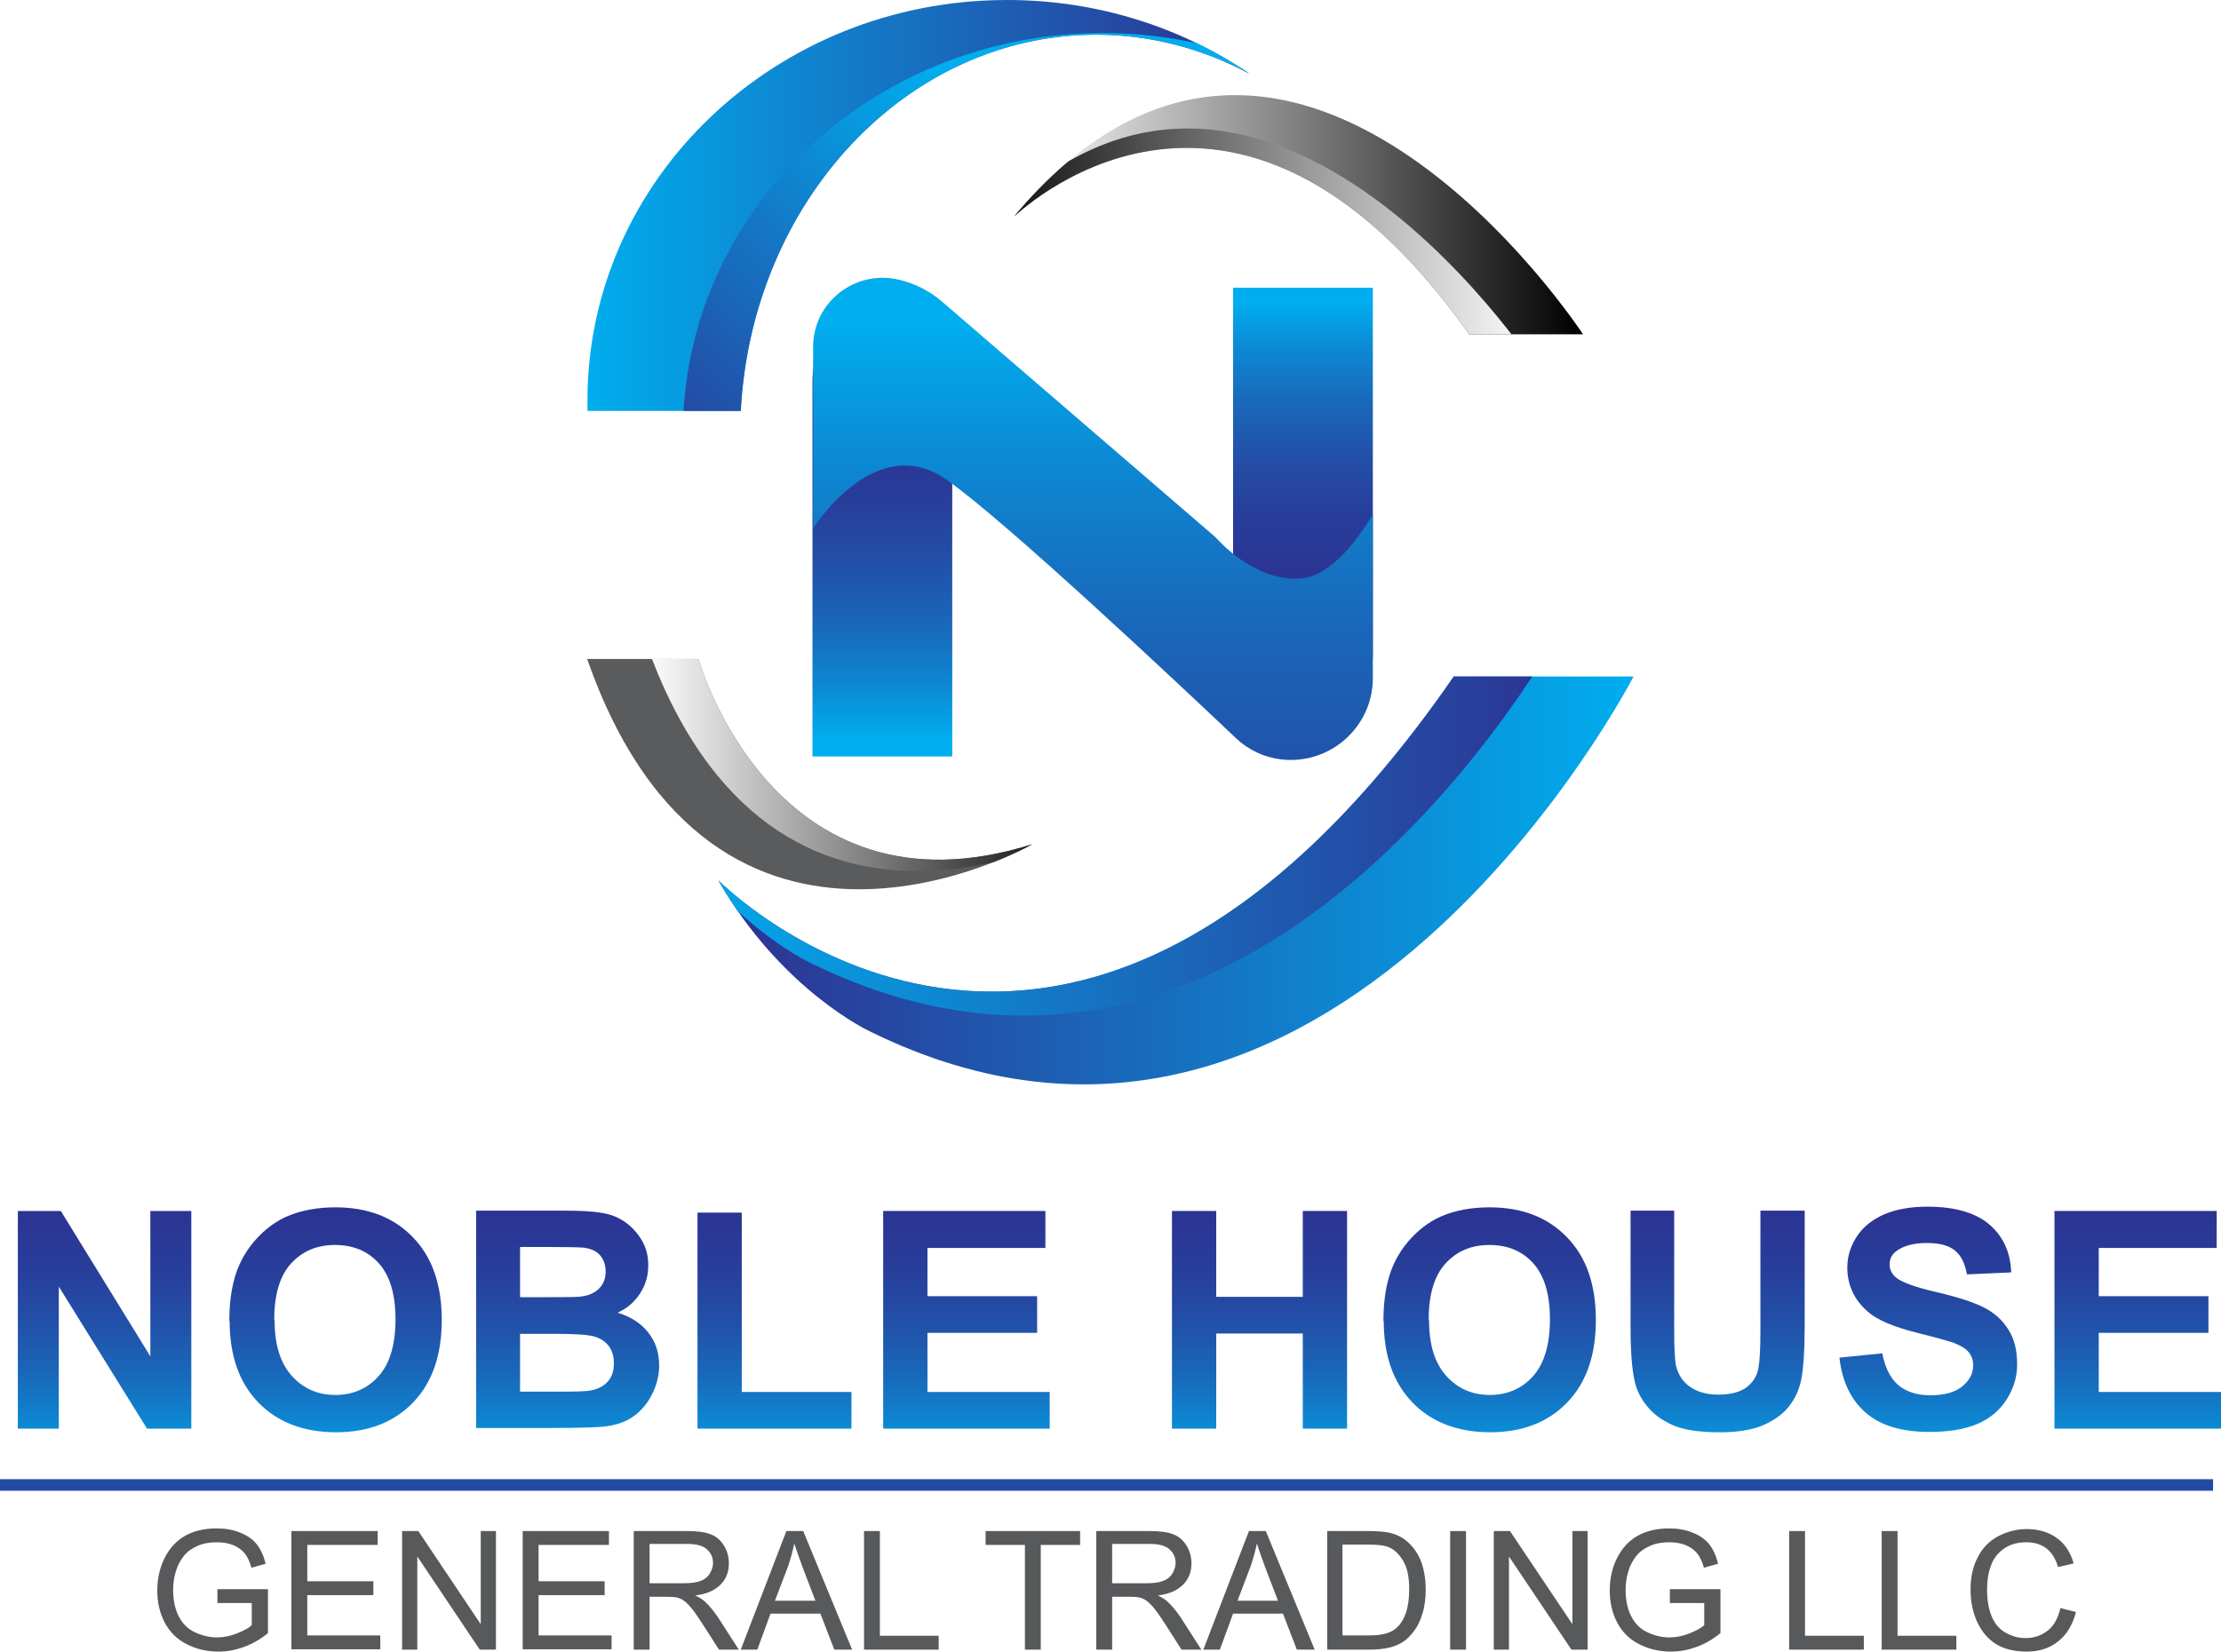
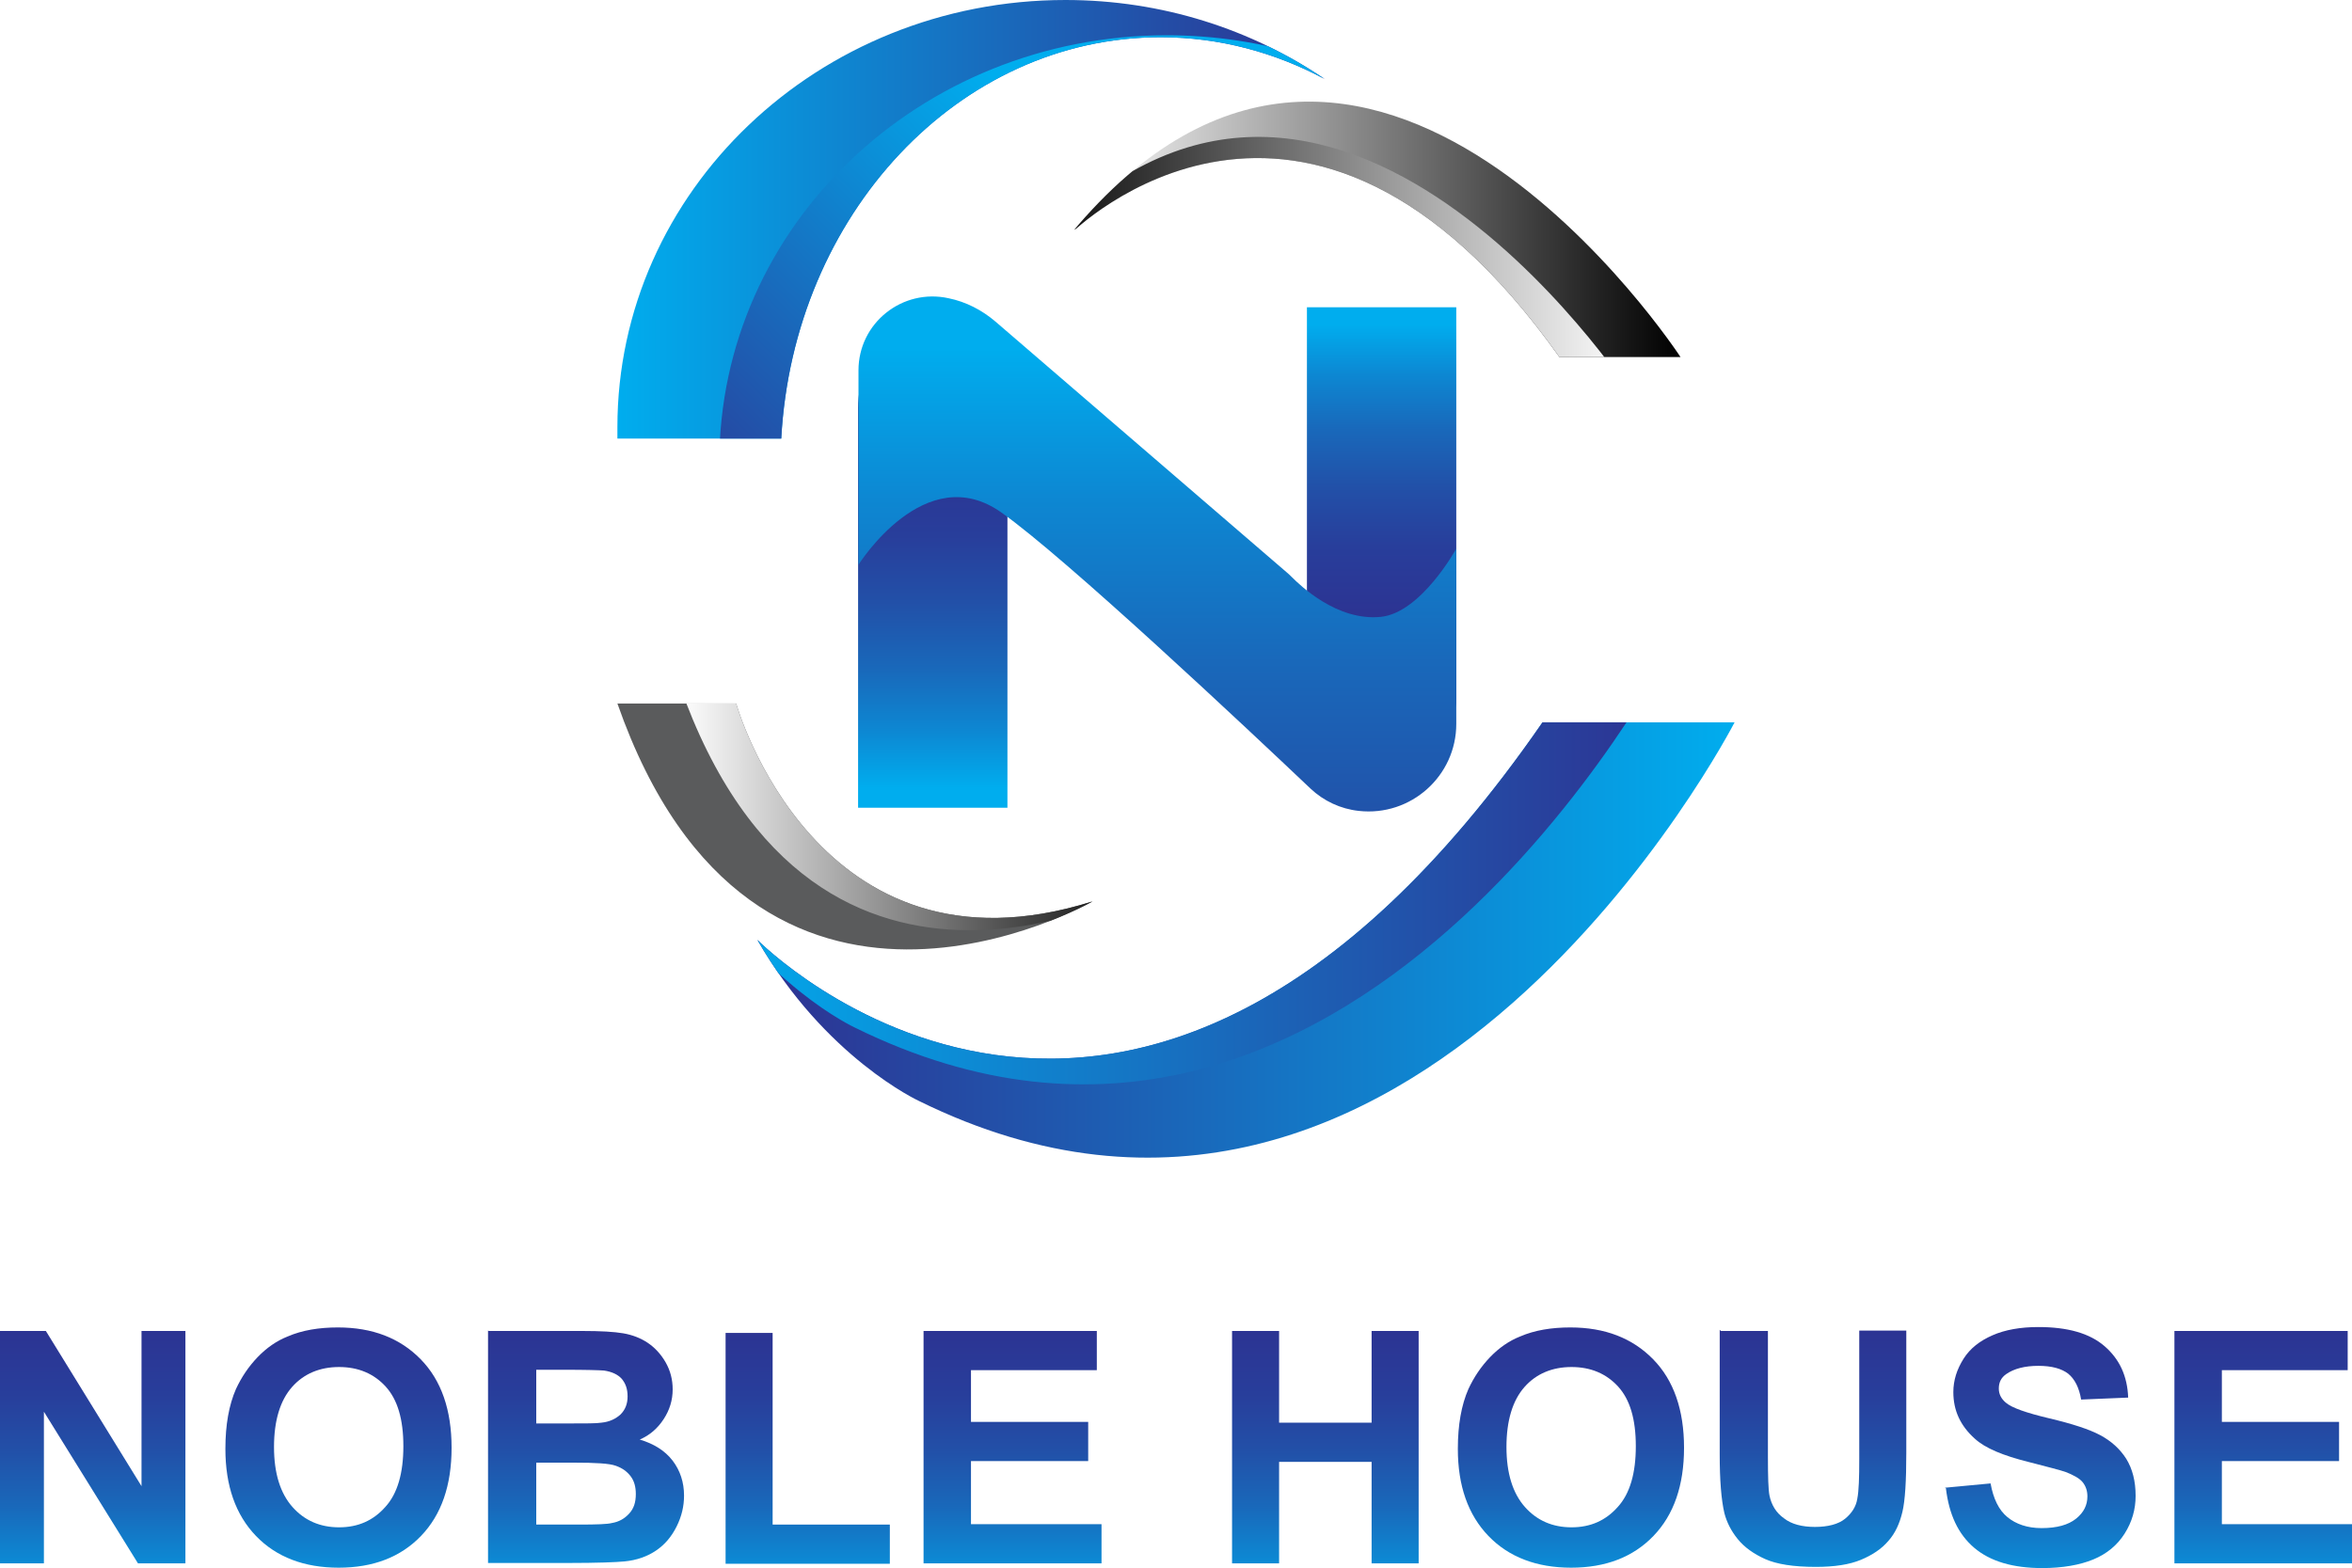
- <svg xmlns="http://www.w3.org/2000/svg" xmlns:xlink="http://www.w3.org/1999/xlink" id="a" viewBox="0 0 67.22 50">
+ <svg xmlns="http://www.w3.org/2000/svg" xmlns:xlink="http://www.w3.org/1999/xlink" id="a" viewBox="0 0 60 40">
  <defs>
-     <style>.aa{clip-path:url(#i);}.ab{clip-path:url(#k);}.ac{fill:url(#w);}.ad{fill:url(#t);}.ae{clip-path:url(#f);}.af{fill:url(#d);}.ag{fill:url(#l);}.ah{fill:url(#h);}.ai{fill:url(#o);}.aj{fill:url(#j);}.ak{fill:none;}.al{fill:url(#g);}.am{fill:url(#z);}.an{fill:url(#q);}.ao{fill:url(#m);}.ap{fill:url(#e);}.aq{fill:url(#v);}.ar{fill:url(#x);}.as{fill:url(#p);}.at{fill:url(#y);}.au{fill:#58595b;}.av{fill:url(#b);}.aw{fill:url(#r);}.ax{fill:#5a5b5c;}.ay{fill:url(#n);}.az{fill:url(#u);}.ba{clip-path:url(#c);}.bb{fill:url(#s);}</style>
-     <linearGradient id="b" x1="2306.21" y1="6.22" x2="2326.26" y2="6.22" gradientTransform="translate(2344.03) rotate(-180) scale(1 -1)" gradientUnits="userSpaceOnUse">
-       <stop offset="0" stop-color="#2e3191" />
-       <stop offset="1" stop-color="#00adee" />
-     </linearGradient>
-     <clipPath id="c">
-       <path class="av" d="M22.41,12.44h-4.63c0-.11,0-.21,0-.32,0-6.69,5.68-12.12,12.7-12.12,2.74,0,5.28.83,7.35,2.24-1.41-.76-2.99-1.19-4.65-1.19-5.73,0-10.42,5.03-10.76,11.38Z" />
-     </clipPath>
-     <linearGradient id="d" x1="2323.86" y1="16.67" x2="2312.65" y2="5.09" xlink:href="#b" />
-     <linearGradient id="e" x1="2296.13" y1="6.5" x2="2313.4" y2="6.5" gradientTransform="translate(2344.03) rotate(-180) scale(1 -1)" gradientUnits="userSpaceOnUse">
-       <stop offset="0" stop-color="#000" />
-       <stop offset="1" stop-color="#fff" />
-     </linearGradient>
-     <clipPath id="f">
-       <path class="ap" d="M47.91,10.12s-8.88-13.61-17.27-3.51c0,0,6.62-6.64,13.83,3.51h3.44Z" />
-     </clipPath>
-     <linearGradient id="g" x1="2297.55" y1="7.51" x2="2314.82" y2="7.51" gradientTransform="translate(2344.03) rotate(-180) scale(1 -1)" gradientUnits="userSpaceOnUse">
-       <stop offset="0" stop-color="#fff" />
-       <stop offset="1" stop-color="#000" />
-     </linearGradient>
-     <linearGradient id="h" x1="21.74" y1="26.66" x2="49.44" y2="26.66" gradientTransform="matrix(1,0,0,1,0,0)" xlink:href="#b" />
-     <clipPath id="i">
-       <path class="ak" d="M44,20.48h5.44s-9.09,17.66-23.12,10.74c0,0-2.66-1.23-4.58-4.57,0,0,10.57,10.76,22.26-6.17Z" />
-     </clipPath>
-     <linearGradient id="j" x1="19.93" y1="24.58" x2="47.63" y2="24.58" gradientUnits="userSpaceOnUse">
-       <stop offset="0" stop-color="#00adee" />
-       <stop offset="1" stop-color="#2e3191" />
-     </linearGradient>
-     <clipPath id="k">
-       <path class="ax" d="M17.77,19.95h3.37s2.26,8.07,10.1,5.61c0,0-9.58,5.5-13.47-5.61Z" />
-     </clipPath>
-     <linearGradient id="l" x1="19.53" y1="22.89" x2="33" y2="22.89" gradientTransform="matrix(1,0,0,1,0,0)" xlink:href="#g" />
-     <linearGradient id="m" x1="26.72" y1="22.35" x2="26.72" y2="10.62" gradientUnits="userSpaceOnUse">
+     <style>.z{fill:url(#k);}.aa{fill:url(#w);}.ab{fill:url(#t);}.ac{clip-path:url(#m);}.ad{fill:url(#c);}.ae{fill:url(#d);}.af{fill:url(#l);}.ag{fill:url(#h);}.ah{fill:url(#o);}.ai{fill:url(#j);}.aj{fill:none;}.ak{fill:url(#g);}.al{fill:url(#q);}.am{clip-path:url(#p);}.an{fill:url(#e);}.ao{fill:url(#i);}.ap{fill:url(#f);}.aq{fill:url(#v);}.ar{clip-path:url(#s);}.as{fill:url(#x);}.at{fill:url(#y);}.au{fill:url(#b);}.av{fill:url(#r);}.aw{fill:#5a5b5c;}.ax{fill:url(#n);}.ay{clip-path:url(#u);}</style>
+     <linearGradient id="b" x1="2.36" y1="41" x2="2.36" y2="32.12" gradientUnits="userSpaceOnUse">
      <stop offset="0" stop-color="#00adee" />
      <stop offset=".14" stop-color="#0d87d2" />
      <stop offset=".29" stop-color="#1968ba" />
      <stop offset=".45" stop-color="#2250a8" />
      <stop offset=".61" stop-color="#283e9b" />
      <stop offset=".79" stop-color="#2c3493" />
      <stop offset="1" stop-color="#2e3191" />
    </linearGradient>
-     <linearGradient id="n" x1="2454.72" y1="-58.77" x2="2454.72" y2="-69.08" gradientTransform="translate(-2415.28 79.48)" xlink:href="#m" />
-     <linearGradient id="o" x1="33.08" y1="9.88" x2="33.08" y2="40.57" xlink:href="#m" />
-     <linearGradient id="p" x1="3.17" y1="44.48" x2="3.17" y2="34.6" xlink:href="#m" />
-     <linearGradient id="q" x1="10.15" y1="44.48" x2="10.15" y2="34.6" xlink:href="#m" />
-     <linearGradient id="r" x1="17.18" y1="44.48" x2="17.18" y2="34.6" xlink:href="#m" />
-     <linearGradient id="s" x1="23.44" y1="44.48" x2="23.44" y2="34.6" xlink:href="#m" />
-     <linearGradient id="t" x1="29.24" y1="44.48" x2="29.24" y2="34.6" xlink:href="#m" />
-     <linearGradient id="u" x1="38.11" y1="44.48" x2="38.11" y2="34.6" xlink:href="#m" />
-     <linearGradient id="v" x1="45.08" y1="44.48" x2="45.08" y2="34.6" xlink:href="#m" />
-     <linearGradient id="w" x1="51.97" y1="44.48" x2="51.97" y2="34.6" xlink:href="#m" />
-     <linearGradient id="x" x1="58.37" y1="44.48" x2="58.37" y2="34.6" xlink:href="#m" />
-     <linearGradient id="y" x1="64.7" y1="44.48" x2="64.7" y2="34.6" xlink:href="#m" />
-     <linearGradient id="z" x1="33.49" y1="37.87" x2="33.49" y2="51.88" xlink:href="#m" />
+     <linearGradient id="c" x1="8.64" y1="41" x2="8.64" y2="32.12" xlink:href="#b" />
+     <linearGradient id="d" x1="14.97" y1="41" x2="14.97" y2="32.12" xlink:href="#b" />
+     <linearGradient id="e" x1="20.61" y1="41" x2="20.61" y2="32.12" xlink:href="#b" />
+     <linearGradient id="f" x1="25.83" y1="41" x2="25.83" y2="32.12" xlink:href="#b" />
+     <linearGradient id="g" x1="33.81" y1="41" x2="33.81" y2="32.12" xlink:href="#b" />
+     <linearGradient id="h" x1="40.08" y1="41" x2="40.08" y2="32.12" xlink:href="#b" />
+     <linearGradient id="i" x1="46.28" y1="41" x2="46.28" y2="32.12" xlink:href="#b" />
+     <linearGradient id="j" x1="52.04" y1="41" x2="52.04" y2="32.12" xlink:href="#b" />
+     <linearGradient id="k" x1="57.73" y1="41" x2="57.73" y2="32.12" xlink:href="#b" />
+     <linearGradient id="l" x1="2303.03" y1="5.6" x2="2321.07" y2="5.6" gradientTransform="translate(2336.82) rotate(-180) scale(1 -1)" gradientUnits="userSpaceOnUse">
+       <stop offset="0" stop-color="#2e3191" />
+       <stop offset="1" stop-color="#00adee" />
+     </linearGradient>
+     <clipPath id="m">
+       <path class="af" d="M19.92,11.19h-4.17c0-.1,0-.19,0-.29C15.75,4.88,20.87,0,27.18,0c2.47,0,4.75.75,6.62,2.02-1.27-.68-2.69-1.07-4.19-1.07-5.16,0-9.37,4.53-9.68,10.24Z" />
+     </clipPath>
+     <linearGradient id="n" x1="2318.91" y1="15" x2="2308.82" y2="4.58" xlink:href="#l" />
+     <linearGradient id="o" x1="2293.95" y1="5.85" x2="2309.49" y2="5.85" gradientTransform="translate(2336.82) rotate(-180) scale(1 -1)" gradientUnits="userSpaceOnUse">
+       <stop offset="0" stop-color="#000" />
+       <stop offset="1" stop-color="#fff" />
+     </linearGradient>
+     <clipPath id="p">
+       <path class="ah" d="M42.87,9.11s-7.99-12.25-15.54-3.16c0,0,5.96-5.97,12.45,3.16h3.09Z" />
+     </clipPath>
+     <linearGradient id="q" x1="2295.24" y1="6.76" x2="2310.77" y2="6.76" gradientTransform="translate(2336.82) rotate(-180) scale(1 -1)" gradientUnits="userSpaceOnUse">
+       <stop offset="0" stop-color="#fff" />
+       <stop offset="1" stop-color="#000" />
+     </linearGradient>
+     <linearGradient id="r" x1="19.32" y1="23.99" x2="44.25" y2="23.99" gradientTransform="matrix(1,0,0,1,0,0)" xlink:href="#l" />
+     <clipPath id="s">
+       <path class="aj" d="M39.35,18.43h4.9s-8.18,15.89-20.81,9.66c0,0-2.39-1.1-4.12-4.11,0,0,9.51,9.68,20.03-5.55Z" />
+     </clipPath>
+     <linearGradient id="t" x1="17.69" y1="22.12" x2="42.62" y2="22.12" gradientUnits="userSpaceOnUse">
+       <stop offset="0" stop-color="#00adee" />
+       <stop offset="1" stop-color="#2e3191" />
+     </linearGradient>
+     <clipPath id="u">
+       <path class="aw" d="M15.75,17.95h3.03s2.04,7.27,9.09,5.05c0,0-8.62,4.95-12.12-5.05Z" />
+     </clipPath>
+     <linearGradient id="v" x1="17.33" y1="20.6" x2="29.46" y2="20.6" gradientTransform="matrix(1,0,0,1,0,0)" xlink:href="#q" />
+     <linearGradient id="w" x1="23.8" y1="20.11" x2="23.8" y2="9.56" xlink:href="#b" />
+     <linearGradient id="x" x1="2451.69" y1="-67.85" x2="2451.69" y2="-77.13" gradientTransform="translate(-2416.45 86.48)" xlink:href="#b" />
+     <linearGradient id="y" x1="29.52" y1="8.89" x2="29.52" y2="36.51" xlink:href="#b" />
  </defs>
-   <path class="av" d="M22.41,12.44h-4.63c0-.11,0-.21,0-.32,0-6.69,5.68-12.12,12.7-12.12,2.74,0,5.28.83,7.35,2.24-1.41-.76-2.99-1.19-4.65-1.19-5.73,0-10.42,5.03-10.76,11.38Z" />
-   <g class="ba">
-     <path class="af" d="M25.3,13.44h-4.63c0-.11,0-.21,0-.32,0-6.69,5.68-12.12,12.7-12.12,2.74,0,5.28.83,7.35,2.24-1.41-.76-2.99-1.19-4.65-1.19-5.73,0-10.42,5.03-10.76,11.38Z" />
+   <path class="au" d="M0,39.89v-5.93h1.17l2.44,3.96v-3.96h1.12v5.93h-1.21l-2.4-3.87v3.87H0Z" />
+   <path class="ad" d="M5.75,36.96c0-.6.09-1.11.27-1.52.14-.3.32-.57.55-.81s.49-.42.77-.53c.37-.16.8-.23,1.28-.23.88,0,1.58.27,2.11.81.53.54.79,1.3.79,2.26s-.26,1.71-.78,2.25c-.52.54-1.22.81-2.1.81s-1.59-.27-2.11-.81c-.52-.54-.78-1.28-.78-2.22ZM6.99,36.92c0,.67.16,1.18.47,1.53.31.35.71.52,1.19.52s.87-.17,1.18-.52c.31-.34.46-.86.46-1.55s-.15-1.19-.45-1.52c-.3-.33-.7-.5-1.19-.5s-.9.17-1.2.51-.46.85-.46,1.53Z" />
+   <path class="ae" d="M12.47,33.96h2.38c.47,0,.82.02,1.05.06.23.04.44.12.62.24.18.12.34.29.46.5s.18.44.18.69c0,.28-.08.53-.23.76-.15.23-.35.41-.61.52.36.11.64.28.84.54.19.25.29.55.29.89,0,.27-.06.53-.19.79-.13.26-.3.46-.52.61-.22.15-.49.25-.81.28-.2.02-.68.04-1.45.04h-2.03v-5.93ZM13.68,34.95v1.37h.79c.47,0,.76,0,.87-.02.21-.02.37-.1.49-.21.12-.12.18-.27.18-.46s-.05-.33-.15-.45c-.1-.11-.25-.18-.45-.21-.12-.01-.46-.02-1.03-.02h-.69ZM13.68,37.31v1.59h1.11c.43,0,.71-.01.82-.04.18-.03.32-.11.44-.24s.17-.29.17-.5c0-.18-.04-.33-.13-.45-.09-.12-.21-.21-.38-.27-.16-.06-.52-.08-1.07-.08h-.97Z" />
+   <path class="an" d="M18.51,39.89v-5.88h1.2v4.89h2.99v1h-4.19Z" />
+   <path class="ap" d="M23.56,39.89v-5.93h4.42v1h-3.21v1.32h2.99v1h-2.99v1.61h3.33v1h-4.53Z" />
+   <path class="ak" d="M31.43,39.89v-5.93h1.2v2.34h2.36v-2.34h1.2v5.93h-1.2v-2.59h-2.36v2.59h-1.2Z" />
+   <path class="ag" d="M37.19,36.96c0-.6.09-1.11.27-1.52.14-.3.32-.57.55-.81s.49-.42.77-.53c.37-.16.8-.23,1.28-.23.88,0,1.58.27,2.11.81.53.54.79,1.3.79,2.26s-.26,1.71-.78,2.25c-.52.54-1.22.81-2.1.81s-1.59-.27-2.11-.81c-.52-.54-.78-1.28-.78-2.22ZM38.43,36.92c0,.67.16,1.18.47,1.53.31.35.71.52,1.19.52s.87-.17,1.18-.52c.31-.34.46-.86.46-1.55s-.15-1.19-.45-1.52c-.3-.33-.7-.5-1.19-.5s-.9.17-1.2.51-.46.85-.46,1.53Z" />
+   <path class="ao" d="M43.9,33.96h1.2v3.21c0,.51.01.84.04.99.05.24.17.44.37.58.19.15.46.22.79.22s.6-.07.77-.21c.17-.14.28-.31.31-.51.04-.2.05-.54.05-1.01v-3.28h1.2v3.12c0,.71-.03,1.22-.1,1.51s-.18.54-.36.74c-.17.2-.41.36-.7.48-.29.12-.67.18-1.15.18-.57,0-1-.07-1.29-.2-.29-.13-.53-.3-.7-.51-.17-.21-.28-.43-.34-.66-.08-.34-.12-.84-.12-1.51v-3.17Z" />
+   <path class="ai" d="M49.61,37.96l1.17-.11c.07.39.21.68.43.86.22.18.51.28.87.28.39,0,.68-.08.88-.24.2-.16.29-.35.29-.57,0-.14-.04-.26-.12-.36-.08-.1-.23-.18-.43-.26-.14-.05-.46-.13-.96-.26-.64-.16-1.1-.35-1.36-.59-.37-.33-.55-.72-.55-1.19,0-.3.09-.58.26-.85s.42-.46.74-.6c.32-.14.71-.21,1.17-.21.75,0,1.31.16,1.69.49.38.33.58.76.6,1.31l-1.2.05c-.05-.3-.16-.52-.33-.66-.17-.13-.42-.2-.76-.2s-.62.07-.82.21c-.13.09-.19.21-.19.37,0,.14.06.26.18.36.15.13.52.26,1.11.4.59.14,1.02.28,1.3.43.28.15.5.35.66.6.16.26.24.57.24.95,0,.34-.09.66-.28.96-.19.3-.46.52-.8.66s-.78.22-1.3.22c-.75,0-1.33-.17-1.74-.52s-.64-.85-.72-1.52Z" />
+   <path class="z" d="M55.47,39.89v-5.93h4.42v1h-3.21v1.32h2.99v1h-2.99v1.61h3.33v1h-4.53Z" />
+   <path class="af" d="M19.92,11.19h-4.17c0-.1,0-.19,0-.29C15.75,4.88,20.87,0,27.18,0c2.47,0,4.75.75,6.62,2.02-1.27-.68-2.69-1.07-4.19-1.07-5.16,0-9.37,4.53-9.68,10.24Z" />
+   <g class="ac">
+     <path class="ax" d="M22.52,12.09h-4.17c0-.1,0-.19,0-.29,0-6.02,5.11-10.9,11.42-10.9,2.47,0,4.75.75,6.62,2.02-1.27-.68-2.69-1.07-4.19-1.07-5.16,0-9.37,4.53-9.68,10.24Z" />
  </g>
-   <path class="ap" d="M47.91,10.12s-8.88-13.61-17.27-3.51c0,0,6.62-6.64,13.83,3.51h3.44Z" />
-   <g class="ae">
-     <path class="al" d="M46.48,11.13s-8.88-13.61-17.27-3.51c0,0,6.62-6.64,13.83,3.51h3.44Z" />
+   <path class="ah" d="M42.87,9.11s-7.99-12.25-15.54-3.16c0,0,5.96-5.97,12.45,3.16h3.09Z" />
+   <g class="am">
+     <path class="al" d="M41.58,10.01s-7.99-12.25-15.54-3.16c0,0,5.96-5.97,12.45,3.16h3.09Z" />
  </g>
-   <path class="ah" d="M44,20.48h5.44s-9.09,17.66-23.12,10.74c0,0-2.66-1.23-4.58-4.57,0,0,10.57,10.76,22.26-6.17Z" />
-   <g class="aa">
-     <path class="aj" d="M42.19,18.4h5.44s-9.09,17.66-23.12,10.74c0,0-2.66-1.23-4.58-4.57,0,0,10.57,10.76,22.26-6.17Z" />
+   <path class="av" d="M39.35,18.43h4.9s-8.18,15.89-20.81,9.66c0,0-2.39-1.1-4.12-4.11,0,0,9.51,9.68,20.03-5.55Z" />
+   <g class="ar">
+     <path class="ab" d="M37.72,16.56h4.9s-8.18,15.89-20.81,9.66c0,0-2.39-1.1-4.12-4.11,0,0,9.51,9.68,20.03-5.55Z" />
  </g>
-   <path class="ax" d="M17.77,19.95h3.37s2.26,8.07,10.1,5.61c0,0-9.58,5.5-13.47-5.61Z" />
-   <g class="ab">
-     <path class="ag" d="M19.53,19.4h3.37s2.26,8.07,10.1,5.61c0,0-9.58,5.5-13.47-5.61Z" />
+   <path class="aw" d="M15.75,17.95h3.03s2.04,7.27,9.09,5.05c0,0-8.62,4.95-12.12-5.05Z" />
+   <g class="ay">
+     <path class="aq" d="M17.33,17.46h3.03s2.04,7.27,9.09,5.05c0,0-8.62,4.95-12.12-5.05Z" />
  </g>
-   <path class="ao" d="M27.45,8.71h0c.76,0,1.37.62,1.37,1.37v12.82h-4.23v-11.34c0-1.57,1.28-2.85,2.85-2.85Z" />
-   <path class="ay" d="M38.7,8.71h1.48c.76,0,1.37.62,1.37,1.37v11.11h-4.23v-11.11c0-.76.62-1.37,1.37-1.37Z" transform="translate(78.87 29.9) rotate(180)" />
-   <path class="ai" d="M24.6,16.01s1.89-3.02,4.06-1.48c1.8,1.27,7.01,6.17,8.75,7.82.38.36.86.58,1.37.64h0c1.47.17,2.77-.98,2.77-2.46v-.24s0-4.72,0-4.72c0,0-1,1.82-2.14,1.94-1.24.12-2.28-.88-2.52-1.14-.05-.05-.09-.09-.14-.14l-8.24-7.1c-.38-.33-.84-.56-1.34-.67h0c-1.31-.29-2.56.7-2.56,2.04v5.53Z" />
-   <path class="as" d="M.54,43.25v-6.59h1.3l2.71,4.4v-4.4h1.24v6.59h-1.34l-2.67-4.3v4.3H.54Z" />
-   <path class="an" d="M6.94,39.99c0-.67.1-1.24.3-1.69.15-.34.36-.64.62-.9s.55-.46.86-.59c.41-.17.89-.26,1.43-.26.98,0,1.76.3,2.34.9.59.6.88,1.44.88,2.51s-.29,1.9-.87,2.5c-.58.6-1.36.9-2.33.9s-1.77-.3-2.35-.9c-.58-.6-.87-1.42-.87-2.47ZM8.31,39.95c0,.75.17,1.31.52,1.7.35.39.79.58,1.32.58s.97-.19,1.31-.57c.34-.38.51-.96.51-1.72s-.17-1.32-.5-1.69c-.33-.37-.77-.56-1.33-.56s-.99.19-1.33.56-.51.94-.51,1.7Z" />
-   <path class="aw" d="M14.4,36.65h2.65c.52,0,.91.02,1.17.07.26.04.49.13.69.27.2.14.37.32.51.55s.2.49.2.77c0,.31-.08.59-.25.85-.17.26-.39.45-.68.58.4.12.71.32.93.6.22.28.33.61.33.99,0,.3-.07.59-.21.87-.14.28-.33.51-.57.68-.24.17-.54.27-.9.31-.22.02-.76.04-1.61.04h-2.25v-6.59ZM15.74,37.75v1.52h.88c.52,0,.84,0,.97-.02.23-.03.41-.11.54-.24.13-.13.2-.3.2-.51s-.06-.37-.17-.5c-.11-.13-.28-.2-.5-.23-.13-.01-.51-.02-1.14-.02h-.77ZM15.74,40.37v1.76h1.24c.48,0,.79-.01.92-.04.2-.04.36-.12.49-.26s.19-.33.19-.56c0-.2-.05-.37-.14-.5-.1-.14-.24-.24-.42-.3-.18-.06-.58-.09-1.19-.09h-1.08Z" />
-   <path class="bb" d="M21.11,43.25v-6.54h1.34v5.43h3.32v1.11h-4.66Z" />
-   <path class="ad" d="M26.73,43.25v-6.59h4.91v1.12h-3.57v1.46h3.32v1.11h-3.32v1.79h3.7v1.11h-5.03Z" />
-   <path class="az" d="M35.47,43.25v-6.59h1.34v2.6h2.62v-2.6h1.34v6.59h-1.34v-2.88h-2.62v2.88h-1.34Z" />
-   <path class="aq" d="M41.87,39.99c0-.67.1-1.24.3-1.69.15-.34.36-.64.62-.9s.55-.46.86-.59c.41-.17.89-.26,1.43-.26.98,0,1.76.3,2.34.9.59.6.88,1.44.88,2.51s-.29,1.9-.87,2.5c-.58.6-1.36.9-2.33.9s-1.77-.3-2.35-.9c-.58-.6-.87-1.42-.87-2.47ZM43.25,39.95c0,.75.17,1.31.52,1.7.35.39.79.58,1.32.58s.97-.19,1.31-.57c.34-.38.51-.96.51-1.72s-.17-1.32-.5-1.69c-.33-.37-.77-.56-1.33-.56s-.99.19-1.33.56-.51.94-.51,1.7Z" />
-   <path class="ac" d="M49.33,36.65h1.34v3.57c0,.57.02.93.05,1.1.06.27.19.49.41.65.22.16.51.25.88.25s.67-.08.86-.23c.19-.15.31-.34.35-.57.04-.22.06-.6.06-1.12v-3.65h1.34v3.46c0,.79-.04,1.35-.11,1.68s-.21.6-.4.83c-.19.22-.45.4-.78.54-.32.13-.75.2-1.27.2-.63,0-1.11-.07-1.44-.22-.33-.15-.58-.33-.77-.57-.19-.23-.31-.48-.37-.73-.09-.38-.13-.94-.13-1.67v-3.52Z" />
-   <path class="ar" d="M55.67,41.1l1.3-.13c.08.43.24.75.48.96.24.2.56.31.97.31.43,0,.75-.09.97-.27.22-.18.33-.39.33-.64,0-.16-.05-.29-.14-.4-.09-.11-.25-.2-.48-.29-.16-.05-.51-.15-1.07-.29-.72-.18-1.22-.39-1.51-.65-.41-.36-.61-.81-.61-1.33,0-.34.1-.65.29-.94s.47-.51.83-.67c.36-.15.79-.23,1.3-.23.83,0,1.46.18,1.88.54.42.36.64.85.66,1.45l-1.34.06c-.06-.34-.18-.58-.37-.73-.19-.15-.47-.22-.85-.22s-.69.08-.91.24c-.14.1-.21.24-.21.41,0,.16.07.29.2.4.17.14.58.29,1.23.44.65.15,1.13.31,1.44.47.31.16.56.39.73.67.18.28.26.63.26,1.05,0,.38-.11.73-.32,1.06-.21.33-.51.58-.89.74s-.87.24-1.44.24c-.84,0-1.48-.19-1.93-.58s-.72-.95-.8-1.68Z" />
-   <path class="at" d="M62.18,43.25v-6.59h4.91v1.12h-3.57v1.46h3.32v1.11h-3.32v1.79h3.7v1.11h-5.03Z" />
-   <path class="au" d="M6.58,48.53v-.42h1.53s0,1.33,0,1.33c-.23.19-.48.33-.73.42-.25.09-.51.14-.77.14-.35,0-.68-.08-.97-.23-.29-.15-.51-.37-.66-.66-.15-.29-.22-.61-.22-.96s.07-.68.22-.98c.15-.3.36-.53.63-.68s.59-.22.95-.22c.26,0,.5.04.71.13.21.08.38.2.5.35s.21.35.27.59l-.43.12c-.05-.18-.12-.33-.2-.43-.08-.1-.2-.19-.34-.25-.15-.06-.31-.09-.5-.09-.22,0-.41.03-.57.1-.16.07-.29.15-.39.26-.1.11-.17.23-.23.36-.09.22-.14.46-.14.72,0,.32.06.59.17.8.11.22.27.38.48.48.21.1.44.16.67.16.21,0,.41-.04.61-.12s.35-.16.45-.25v-.67h-1.06Z" />
-   <path class="au" d="M8.82,49.94v-3.59h2.61v.42h-2.13v1.1h2v.42h-2v1.22h2.21v.42h-2.69Z" />
-   <path class="au" d="M12.17,49.94v-3.59h.49l1.89,2.82v-2.82h.46v3.59h-.49l-1.89-2.82v2.82h-.46Z" />
-   <path class="au" d="M15.82,49.94v-3.59h2.61v.42h-2.13v1.1h2v.42h-2v1.22h2.21v.42h-2.69Z" />
-   <path class="au" d="M19.18,49.94v-3.59h1.6c.32,0,.57.03.73.1.17.06.3.18.4.34.1.16.15.34.15.54,0,.25-.08.47-.25.64-.17.17-.42.29-.77.33.13.06.22.12.29.18.14.13.27.29.4.48l.63.98h-.6l-.48-.75c-.14-.22-.25-.38-.34-.49-.09-.11-.17-.19-.24-.24s-.14-.08-.22-.1c-.05-.01-.14-.02-.27-.02h-.55v1.6h-.48ZM19.66,47.93h1.03c.22,0,.39-.02.51-.07.12-.04.22-.12.28-.22s.1-.21.1-.32c0-.17-.06-.31-.19-.42-.12-.11-.32-.16-.59-.16h-1.14v1.19Z" />
-   <path class="au" d="M22.42,49.94l1.38-3.59h.51l1.48,3.59h-.54l-.42-1.09h-1.51l-.4,1.09h-.51ZM23.46,48.46h1.22l-.38-.99c-.11-.3-.2-.55-.26-.74-.05.23-.11.46-.19.69l-.4,1.05Z" />
-   <path class="au" d="M26.15,49.94v-3.59h.48v3.17h1.78v.42h-2.25Z" />
-   <path class="au" d="M31.02,49.94v-3.17h-1.19v-.42h2.86v.42h-1.19v3.17h-.48Z" />
-   <path class="au" d="M33.18,49.94v-3.59h1.6c.32,0,.57.03.73.1.17.06.3.18.4.34.1.16.15.34.15.54,0,.25-.08.47-.25.64-.17.17-.42.29-.77.33.13.06.22.12.29.18.14.13.27.29.4.48l.63.98h-.6l-.48-.75c-.14-.22-.25-.38-.34-.49-.09-.11-.17-.19-.24-.24s-.14-.08-.22-.1c-.05-.01-.14-.02-.27-.02h-.55v1.6h-.48ZM33.66,47.93h1.03c.22,0,.39-.02.51-.07.12-.04.22-.12.28-.22s.1-.21.1-.32c0-.17-.06-.31-.19-.42-.12-.11-.32-.16-.59-.16h-1.14v1.19Z" />
-   <path class="au" d="M36.42,49.94l1.38-3.59h.51l1.48,3.59h-.54l-.42-1.09h-1.51l-.4,1.09h-.51ZM37.46,48.46h1.22l-.38-.99c-.11-.3-.2-.55-.26-.74-.05.23-.11.46-.19.69l-.4,1.05Z" />
-   <path class="au" d="M40.17,49.94v-3.59h1.24c.28,0,.49.02.64.05.21.05.38.13.53.26.19.16.33.36.43.61.09.25.14.53.14.85,0,.27-.03.51-.1.73-.06.21-.15.39-.25.52-.1.14-.21.25-.33.33s-.26.14-.43.18c-.17.04-.36.06-.58.06h-1.3ZM40.65,49.51h.77c.24,0,.42-.02.56-.07.14-.04.24-.11.32-.19.11-.11.2-.26.26-.45.06-.19.09-.42.09-.69,0-.38-.06-.66-.19-.87s-.27-.34-.45-.41c-.13-.05-.33-.07-.62-.07h-.76v2.74Z" />
-   <path class="au" d="M43.89,49.94v-3.59h.48v3.59h-.48Z" />
-   <path class="au" d="M45.21,49.94v-3.59h.49l1.89,2.82v-2.82h.46v3.59h-.49l-1.89-2.82v2.82h-.46Z" />
-   <path class="au" d="M50.54,48.53v-.42h1.53s0,1.33,0,1.33c-.23.19-.48.33-.73.42-.25.09-.51.14-.77.14-.35,0-.68-.08-.97-.23-.29-.15-.51-.37-.66-.66-.15-.29-.22-.61-.22-.96s.07-.68.22-.98c.15-.3.36-.53.63-.68s.59-.22.95-.22c.26,0,.5.04.71.13.21.08.38.2.5.35s.21.35.27.59l-.43.12c-.05-.18-.12-.33-.2-.43-.08-.1-.2-.19-.34-.25-.15-.06-.31-.09-.5-.09-.22,0-.41.03-.57.1-.16.07-.29.15-.39.26-.1.11-.17.23-.23.36-.09.22-.14.46-.14.72,0,.32.06.59.17.8.11.22.27.38.48.48.21.1.44.16.67.16.21,0,.41-.04.61-.12s.35-.16.45-.25v-.67h-1.06Z" />
-   <path class="au" d="M54.15,49.94v-3.59h.48v3.17h1.78v.42h-2.25Z" />
-   <path class="au" d="M56.95,49.94v-3.59h.48v3.17h1.78v.42h-2.25Z" />
-   <path class="au" d="M62.35,48.68l.48.12c-.1.39-.28.69-.54.89-.26.21-.58.31-.95.31s-.7-.08-.95-.24c-.24-.16-.43-.39-.56-.68-.13-.3-.19-.62-.19-.96,0-.37.07-.7.22-.98.14-.28.35-.49.61-.63.27-.14.56-.22.87-.22.36,0,.66.09.91.27.25.18.42.44.51.77l-.47.11c-.08-.26-.2-.45-.36-.57-.16-.12-.36-.18-.6-.18-.28,0-.51.07-.69.2s-.32.31-.39.53c-.08.22-.11.45-.11.69,0,.31.04.57.13.8.09.23.23.4.42.51.19.11.39.17.61.17.27,0,.49-.08.68-.23.19-.15.31-.38.38-.68Z" />
-   <rect class="am" y="44.78" width="66.98" height=".35" />
+   <path class="aa" d="M24.46,7.84h0c.68,0,1.24.55,1.24,1.24v11.53h-3.81v-10.21c0-1.41,1.15-2.56,2.56-2.56Z" />
+   <path class="as" d="M34.58,7.84h1.33c.68,0,1.24.55,1.24,1.24v9.99h-3.81v-9.99c0-.68.55-1.24,1.24-1.24Z" transform="translate(70.49 26.91) rotate(180)" />
+   <path class="at" d="M21.9,14.41s1.7-2.72,3.65-1.33c1.62,1.14,6.31,5.55,7.88,7.04.34.32.77.52,1.23.57h0c1.33.15,2.49-.89,2.49-2.22v-.22s0-4.25,0-4.25c0,0-.9,1.64-1.93,1.74-1.11.11-2.05-.8-2.27-1.02-.04-.04-.08-.08-.13-.12l-7.42-6.39c-.35-.3-.76-.51-1.2-.6h0c-1.18-.26-2.3.63-2.3,1.84v4.97Z" />
</svg>
